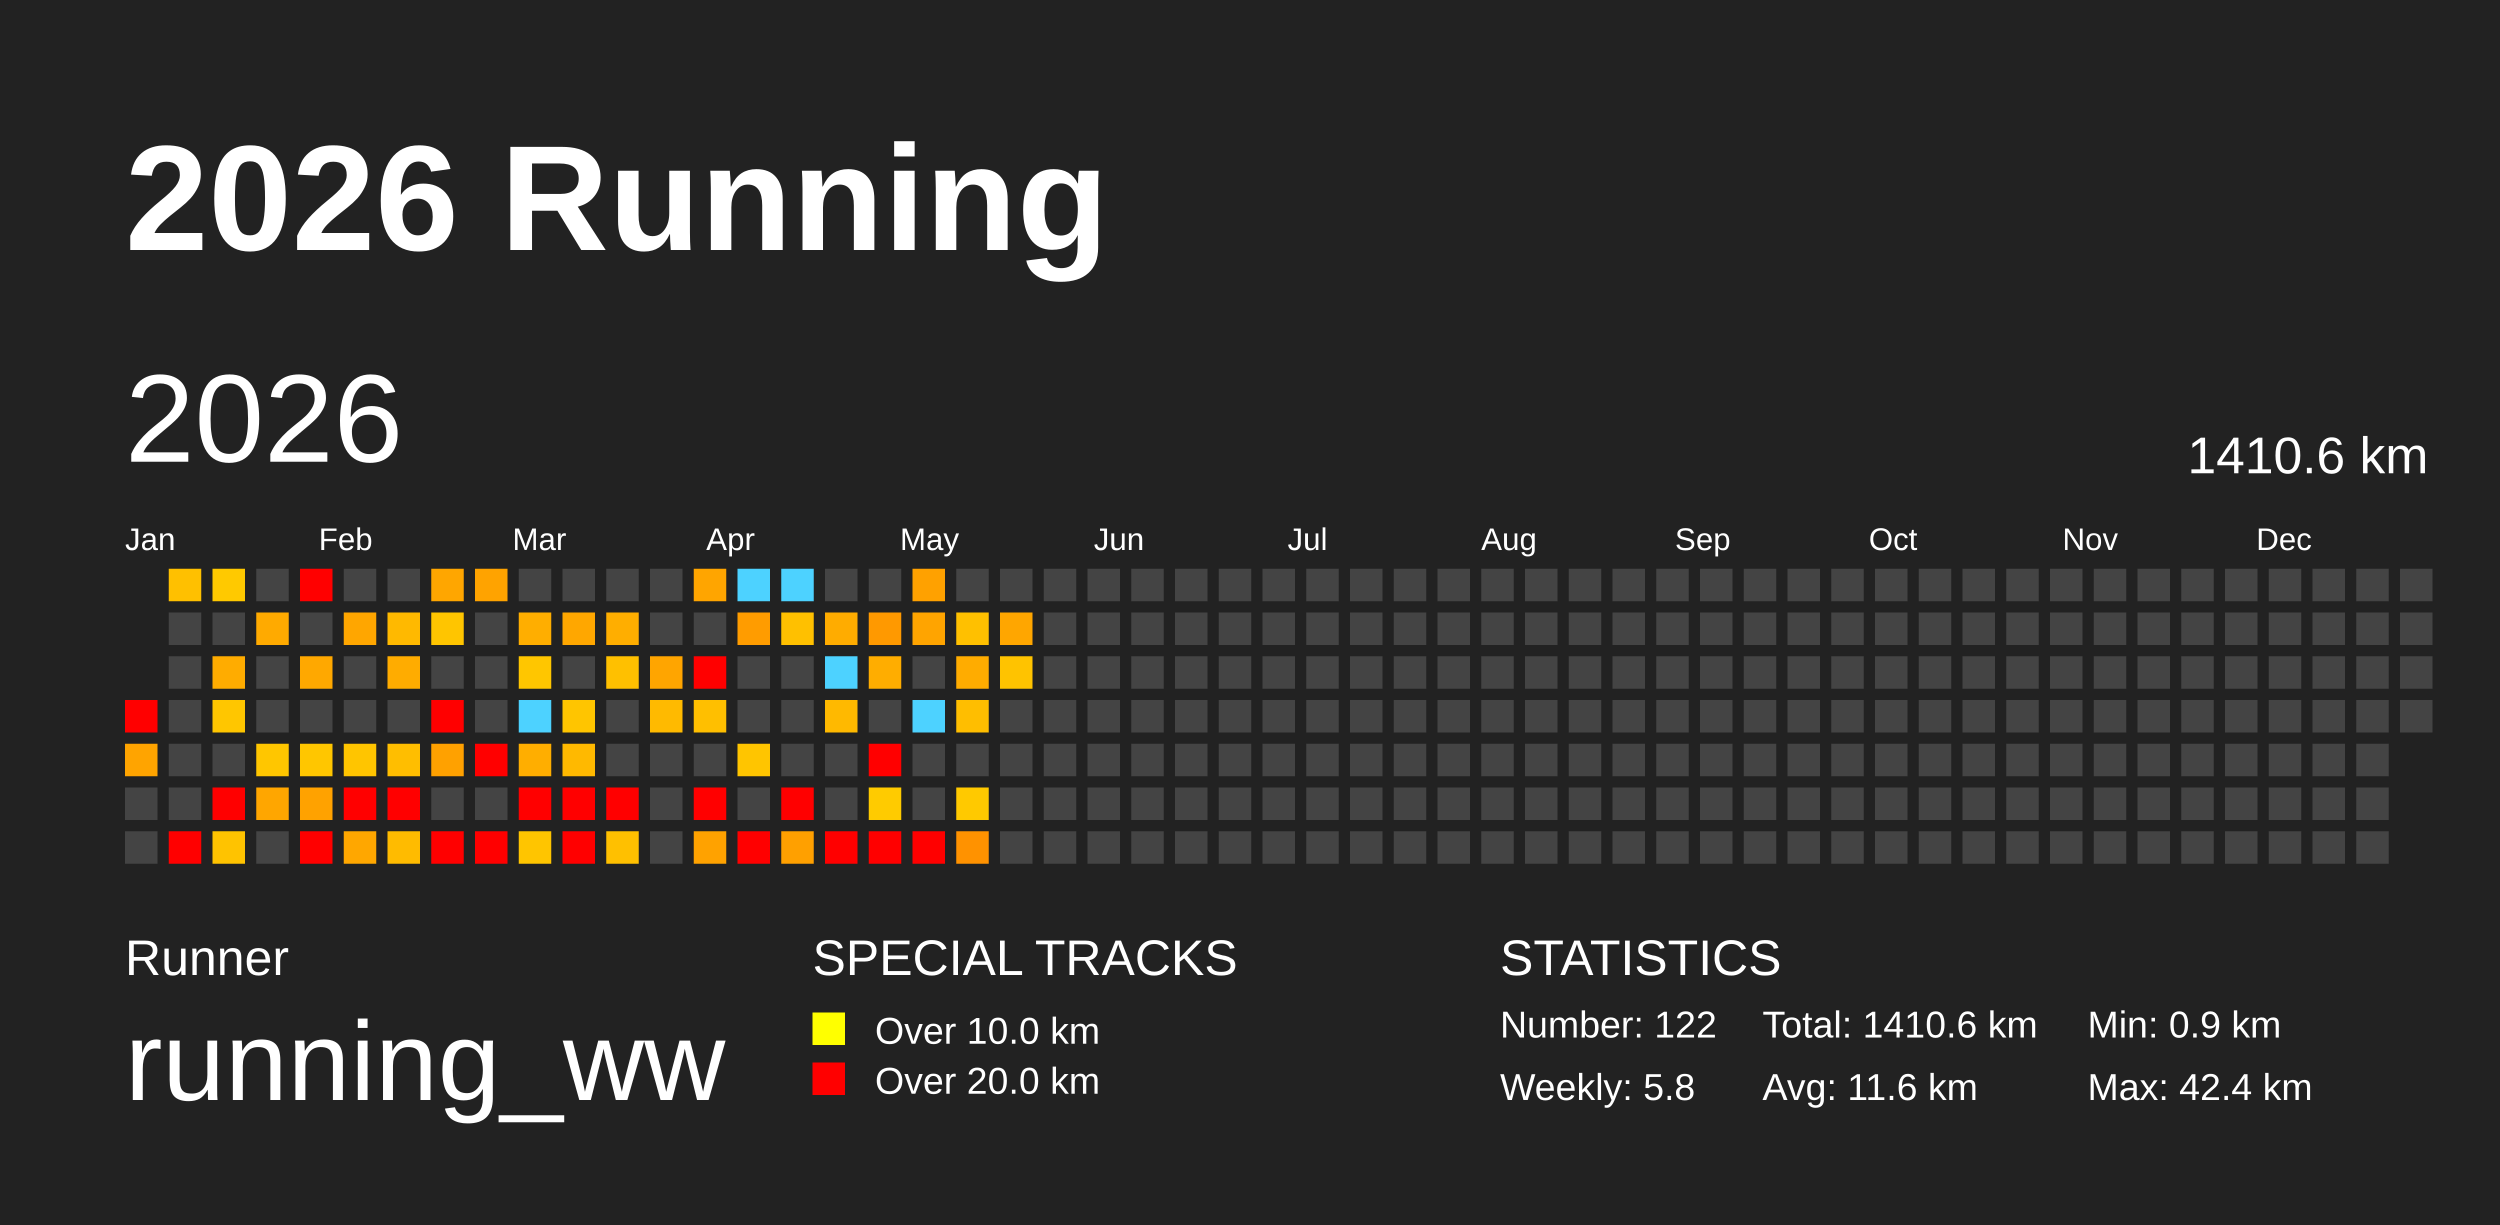
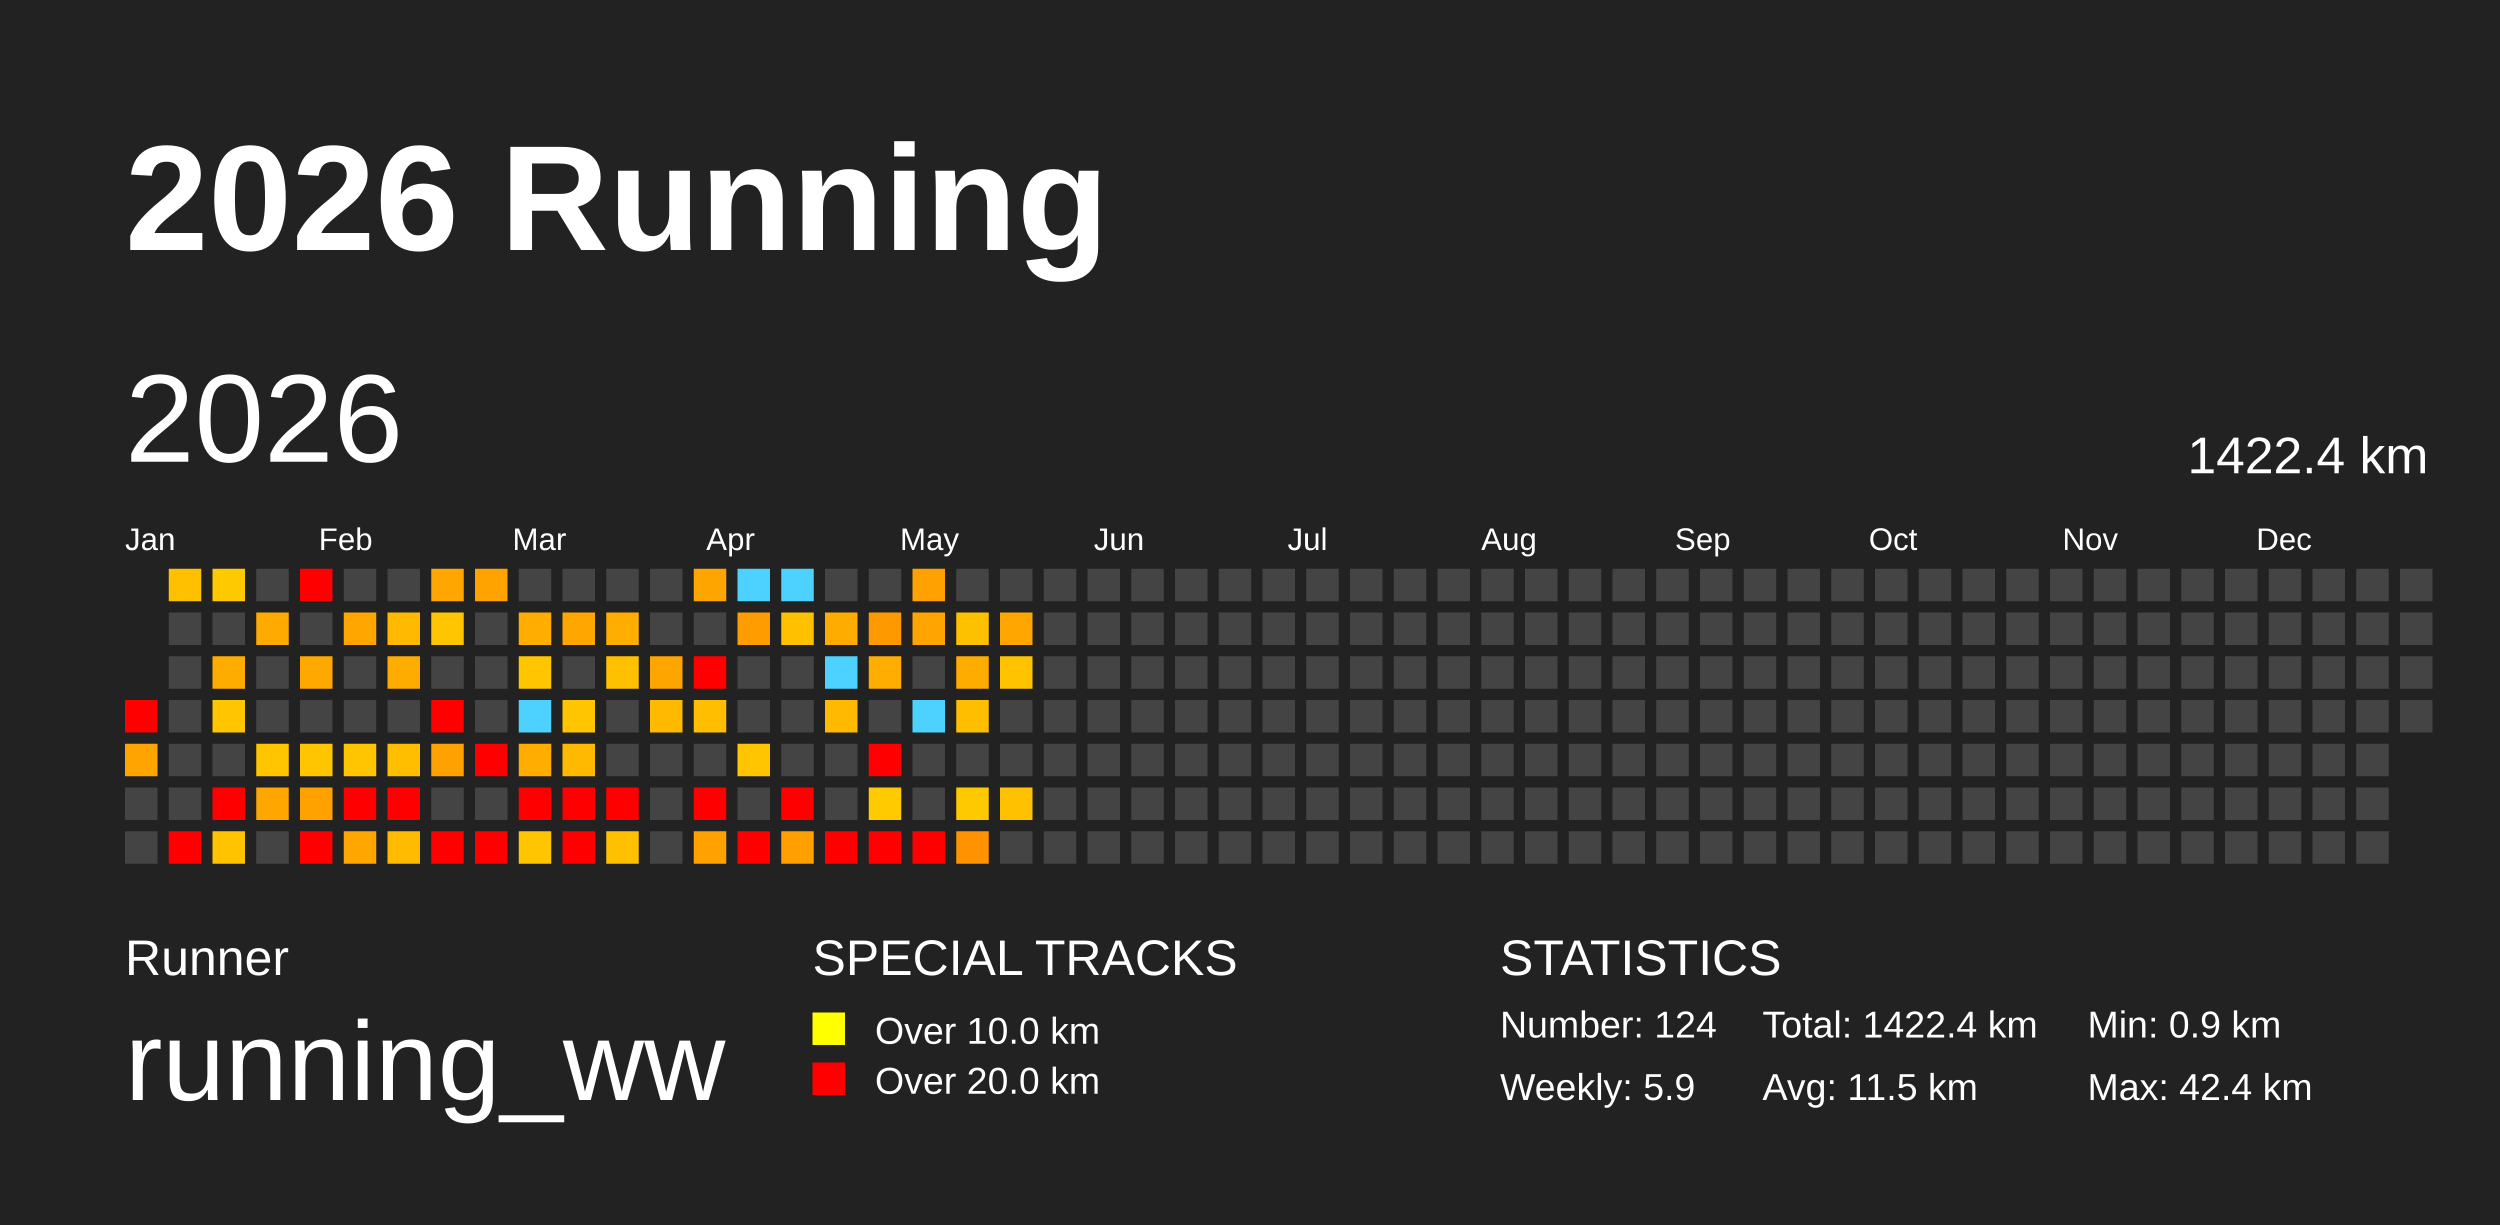
<svg xmlns="http://www.w3.org/2000/svg" baseProfile="full" height="98mm" version="1.1" viewBox="0,0,200,98" width="200mm">
  <defs />
  <rect fill="#222222" height="98" width="200" x="0" y="0" />
  <text fill="#FFFFFF" style="font-size:12px; font-family:Arial; font-weight:bold;" x="10" y="20">2026 Running</text>
  <text fill="#FFFFFF" style="font-size:4px; font-family:Arial" x="10" y="78">Runner</text>
  <text fill="#FFFFFF" style="font-size:9px; font-family:Arial" x="10" y="88">running_ww</text>
  <text fill="#FFFFFF" style="font-size:4px; font-family:Arial" x="65" y="78">SPECIAL TRACKS</text>
  <rect fill="yellow" height="2.6" width="2.6" x="65" y="81" />
  <text fill="#FFFFFF" style="font-size:3px; font-family:Arial" x="70" y="83.5">Over 10.0 km</text>
  <rect fill="red" height="2.6" width="2.6" x="65" y="85" />
  <text fill="#FFFFFF" style="font-size:3px; font-family:Arial" x="70" y="87.5">Over 20.0 km</text>
  <text fill="#FFFFFF" style="font-size:4px; font-family:Arial" x="120" y="78">STATISTICS</text>
-   <text fill="#FFFFFF" style="font-size:3px; font-family:Arial" x="120" y="83">Number: 122</text>
-   <text fill="#FFFFFF" style="font-size:3px; font-family:Arial" x="120" y="88">Weekly: 5.8</text>
-   <text fill="#FFFFFF" style="font-size:3px; font-family:Arial" x="141" y="83">Total: 1410.6 km</text>
-   <text fill="#FFFFFF" style="font-size:3px; font-family:Arial" x="141" y="88">Avg: 11.6 km</text>
+   <text fill="#FFFFFF" style="font-size:3px; font-family:Arial" x="120" y="83">Number: 124</text>
+   <text fill="#FFFFFF" style="font-size:3px; font-family:Arial" x="120" y="88">Weekly: 5.9</text>
+   <text fill="#FFFFFF" style="font-size:3px; font-family:Arial" x="141" y="83">Total: 1422.4 km</text>
+   <text fill="#FFFFFF" style="font-size:3px; font-family:Arial" x="141" y="88">Avg: 11.5 km</text>
  <text fill="#FFFFFF" style="font-size:3px; font-family:Arial" x="167" y="83">Min: 0.9 km</text>
  <text fill="#FFFFFF" style="font-size:3px; font-family:Arial" x="167" y="88">Max: 42.4 km</text>
  <text dominant-baseline="hanging" fill="#FFFFFF" style="font-size:10.0px; font-family:Arial;" x="10" y="30">2026</text>
-   <text dominant-baseline="hanging" fill="#FFFFFF" style="font-size:4.125px; font-family:Arial;" x="175" y="35">1410.6 km</text>
+   <text dominant-baseline="hanging" fill="#FFFFFF" style="font-size:4.125px; font-family:Arial;" x="175" y="35">1422.4 km</text>
  <text fill="#FFFFFF" style="font-size:2.5px; font-family:Arial" x="10.0" y="44">Jan</text>
  <text fill="#FFFFFF" style="font-size:2.5px; font-family:Arial" x="25.5" y="44">Feb</text>
  <text fill="#FFFFFF" style="font-size:2.5px; font-family:Arial" x="41.0" y="44">Mar</text>
  <text fill="#FFFFFF" style="font-size:2.5px; font-family:Arial" x="56.5" y="44">Apr</text>
  <text fill="#FFFFFF" style="font-size:2.5px; font-family:Arial" x="72.0" y="44">May</text>
  <text fill="#FFFFFF" style="font-size:2.5px; font-family:Arial" x="87.5" y="44">Jun</text>
  <text fill="#FFFFFF" style="font-size:2.5px; font-family:Arial" x="103.0" y="44">Jul</text>
  <text fill="#FFFFFF" style="font-size:2.5px; font-family:Arial" x="118.5" y="44">Aug</text>
  <text fill="#FFFFFF" style="font-size:2.5px; font-family:Arial" x="134.0" y="44">Sep</text>
  <text fill="#FFFFFF" style="font-size:2.5px; font-family:Arial" x="149.5" y="44">Oct</text>
  <text fill="#FFFFFF" style="font-size:2.5px; font-family:Arial" x="165.0" y="44">Nov</text>
  <text fill="#FFFFFF" style="font-size:2.5px; font-family:Arial" x="180.5" y="44">Dec</text>
  <rect fill="red" height="2.6" width="2.6" x="10.0" y="56.0" />
  <rect fill="#ffa400" height="2.6" width="2.6" x="10.0" y="59.5" />
  <rect fill="#444444" height="2.6" width="2.6" x="10.0" y="63.0" />
  <rect fill="#444444" height="2.6" width="2.6" x="10.0" y="66.5" />
  <rect fill="#ffc000" height="2.6" width="2.6" x="13.5" y="45.5" />
  <rect fill="#444444" height="2.6" width="2.6" x="13.5" y="49.0" />
  <rect fill="#444444" height="2.6" width="2.6" x="13.5" y="52.5" />
  <rect fill="#444444" height="2.6" width="2.6" x="13.5" y="56.0" />
  <rect fill="#444444" height="2.6" width="2.6" x="13.5" y="59.5" />
  <rect fill="#444444" height="2.6" width="2.6" x="13.5" y="63.0" />
  <rect fill="red" height="2.6" width="2.6" x="13.5" y="66.5" />
  <rect fill="#ffc900" height="2.6" width="2.6" x="17.0" y="45.5" />
  <rect fill="#444444" height="2.6" width="2.6" x="17.0" y="49.0" />
  <rect fill="#ffac00" height="2.6" width="2.6" x="17.0" y="52.5" />
  <rect fill="#ffc600" height="2.6" width="2.6" x="17.0" y="56.0" />
  <rect fill="#444444" height="2.6" width="2.6" x="17.0" y="59.5" />
  <rect fill="red" height="2.6" width="2.6" x="17.0" y="63.0" />
  <rect fill="#ffc300" height="2.6" width="2.6" x="17.0" y="66.5" />
  <rect fill="#444444" height="2.6" width="2.6" x="20.5" y="45.5" />
  <rect fill="#ffaa00" height="2.6" width="2.6" x="20.5" y="49.0" />
  <rect fill="#444444" height="2.6" width="2.6" x="20.5" y="52.5" />
  <rect fill="#444444" height="2.6" width="2.6" x="20.5" y="56.0" />
  <rect fill="#ffc600" height="2.6" width="2.6" x="20.5" y="59.5" />
  <rect fill="#ffa600" height="2.6" width="2.6" x="20.5" y="63.0" />
  <rect fill="#444444" height="2.6" width="2.6" x="20.5" y="66.5" />
  <rect fill="red" height="2.6" width="2.6" x="24.0" y="45.5" />
  <rect fill="#444444" height="2.6" width="2.6" x="24.0" y="49.0" />
  <rect fill="#ffa800" height="2.6" width="2.6" x="24.0" y="52.5" />
  <rect fill="#444444" height="2.6" width="2.6" x="24.0" y="56.0" />
  <rect fill="#ffc600" height="2.6" width="2.6" x="24.0" y="59.5" />
  <rect fill="#ffa200" height="2.6" width="2.6" x="24.0" y="63.0" />
  <rect fill="red" height="2.6" width="2.6" x="24.0" y="66.5" />
  <rect fill="#444444" height="2.6" width="2.6" x="27.5" y="45.5" />
  <rect fill="#ffa600" height="2.6" width="2.6" x="27.5" y="49.0" />
  <rect fill="#444444" height="2.6" width="2.6" x="27.5" y="52.5" />
  <rect fill="#444444" height="2.6" width="2.6" x="27.5" y="56.0" />
  <rect fill="#ffc500" height="2.6" width="2.6" x="27.5" y="59.5" />
  <rect fill="red" height="2.6" width="2.6" x="27.5" y="63.0" />
  <rect fill="#ffa700" height="2.6" width="2.6" x="27.5" y="66.5" />
  <rect fill="#444444" height="2.6" width="2.6" x="31.0" y="45.5" />
  <rect fill="#ffb900" height="2.6" width="2.6" x="31.0" y="49.0" />
  <rect fill="#ffac00" height="2.6" width="2.6" x="31.0" y="52.5" />
  <rect fill="#444444" height="2.6" width="2.6" x="31.0" y="56.0" />
  <rect fill="#ffbe00" height="2.6" width="2.6" x="31.0" y="59.5" />
  <rect fill="red" height="2.6" width="2.6" x="31.0" y="63.0" />
  <rect fill="#ffbb00" height="2.6" width="2.6" x="31.0" y="66.5" />
  <rect fill="#ffa600" height="2.6" width="2.6" x="34.5" y="45.5" />
  <rect fill="#ffc500" height="2.6" width="2.6" x="34.5" y="49.0" />
  <rect fill="#444444" height="2.6" width="2.6" x="34.5" y="52.5" />
  <rect fill="red" height="2.6" width="2.6" x="34.5" y="56.0" />
  <rect fill="#ffa100" height="2.6" width="2.6" x="34.5" y="59.5" />
  <rect fill="#444444" height="2.6" width="2.6" x="34.5" y="63.0" />
  <rect fill="red" height="2.6" width="2.6" x="34.5" y="66.5" />
  <rect fill="#ffa300" height="2.6" width="2.6" x="38.0" y="45.5" />
  <rect fill="#444444" height="2.6" width="2.6" x="38.0" y="49.0" />
  <rect fill="#444444" height="2.6" width="2.6" x="38.0" y="52.5" />
  <rect fill="#444444" height="2.6" width="2.6" x="38.0" y="56.0" />
  <rect fill="red" height="2.6" width="2.6" x="38.0" y="59.5" />
  <rect fill="#444444" height="2.6" width="2.6" x="38.0" y="63.0" />
  <rect fill="red" height="2.6" width="2.6" x="38.0" y="66.5" />
  <rect fill="#444444" height="2.6" width="2.6" x="41.5" y="45.5" />
  <rect fill="#ffae00" height="2.6" width="2.6" x="41.5" y="49.0" />
  <rect fill="#ffc600" height="2.6" width="2.6" x="41.5" y="52.5" />
  <rect fill="#4dd2ff" height="2.6" width="2.6" x="41.5" y="56.0" />
  <rect fill="#ffae00" height="2.6" width="2.6" x="41.5" y="59.5" />
  <rect fill="red" height="2.6" width="2.6" x="41.5" y="63.0" />
  <rect fill="#ffc500" height="2.6" width="2.6" x="41.5" y="66.5" />
  <rect fill="#444444" height="2.6" width="2.6" x="45.0" y="45.5" />
  <rect fill="#ffa700" height="2.6" width="2.6" x="45.0" y="49.0" />
  <rect fill="#444444" height="2.6" width="2.6" x="45.0" y="52.5" />
  <rect fill="#ffc500" height="2.6" width="2.6" x="45.0" y="56.0" />
  <rect fill="#ffb900" height="2.6" width="2.6" x="45.0" y="59.5" />
  <rect fill="red" height="2.6" width="2.6" x="45.0" y="63.0" />
  <rect fill="red" height="2.6" width="2.6" x="45.0" y="66.5" />
  <rect fill="#444444" height="2.6" width="2.6" x="48.5" y="45.5" />
  <rect fill="#ffae00" height="2.6" width="2.6" x="48.5" y="49.0" />
  <rect fill="#ffc000" height="2.6" width="2.6" x="48.5" y="52.5" />
  <rect fill="#444444" height="2.6" width="2.6" x="48.5" y="56.0" />
  <rect fill="#444444" height="2.6" width="2.6" x="48.5" y="59.5" />
  <rect fill="red" height="2.6" width="2.6" x="48.5" y="63.0" />
  <rect fill="#ffc000" height="2.6" width="2.6" x="48.5" y="66.5" />
  <rect fill="#444444" height="2.6" width="2.6" x="52.0" y="45.5" />
  <rect fill="#444444" height="2.6" width="2.6" x="52.0" y="49.0" />
  <rect fill="#ffa500" height="2.6" width="2.6" x="52.0" y="52.5" />
  <rect fill="#ffba00" height="2.6" width="2.6" x="52.0" y="56.0" />
  <rect fill="#444444" height="2.6" width="2.6" x="52.0" y="59.5" />
  <rect fill="#444444" height="2.6" width="2.6" x="52.0" y="63.0" />
  <rect fill="#444444" height="2.6" width="2.6" x="52.0" y="66.5" />
  <rect fill="#ffa500" height="2.6" width="2.6" x="55.5" y="45.5" />
  <rect fill="#444444" height="2.6" width="2.6" x="55.5" y="49.0" />
  <rect fill="red" height="2.6" width="2.6" x="55.5" y="52.5" />
  <rect fill="#ffbf00" height="2.6" width="2.6" x="55.5" y="56.0" />
  <rect fill="#444444" height="2.6" width="2.6" x="55.5" y="59.5" />
  <rect fill="red" height="2.6" width="2.6" x="55.5" y="63.0" />
  <rect fill="#ffa200" height="2.6" width="2.6" x="55.5" y="66.5" />
  <rect fill="#4dd2ff" height="2.6" width="2.6" x="59.0" y="45.5" />
  <rect fill="#ff9c00" height="2.6" width="2.6" x="59.0" y="49.0" />
  <rect fill="#444444" height="2.6" width="2.6" x="59.0" y="52.5" />
  <rect fill="#444444" height="2.6" width="2.6" x="59.0" y="56.0" />
  <rect fill="#ffc500" height="2.6" width="2.6" x="59.0" y="59.5" />
  <rect fill="#444444" height="2.6" width="2.6" x="59.0" y="63.0" />
  <rect fill="red" height="2.6" width="2.6" x="59.0" y="66.5" />
  <rect fill="#4dd2ff" height="2.6" width="2.6" x="62.5" y="45.5" />
  <rect fill="#ffc000" height="2.6" width="2.6" x="62.5" y="49.0" />
  <rect fill="#444444" height="2.6" width="2.6" x="62.5" y="52.5" />
  <rect fill="#444444" height="2.6" width="2.6" x="62.5" y="56.0" />
  <rect fill="#444444" height="2.6" width="2.6" x="62.5" y="59.5" />
  <rect fill="red" height="2.6" width="2.6" x="62.5" y="63.0" />
  <rect fill="#ffa000" height="2.6" width="2.6" x="62.5" y="66.5" />
  <rect fill="#444444" height="2.6" width="2.6" x="66.0" y="45.5" />
  <rect fill="#ffac00" height="2.6" width="2.6" x="66.0" y="49.0" />
  <rect fill="#4dd2ff" height="2.6" width="2.6" x="66.0" y="52.5" />
  <rect fill="#ffb900" height="2.6" width="2.6" x="66.0" y="56.0" />
  <rect fill="#444444" height="2.6" width="2.6" x="66.0" y="59.5" />
  <rect fill="#444444" height="2.6" width="2.6" x="66.0" y="63.0" />
  <rect fill="red" height="2.6" width="2.6" x="66.0" y="66.5" />
  <rect fill="#444444" height="2.6" width="2.6" x="69.5" y="45.5" />
  <rect fill="#ff9900" height="2.6" width="2.6" x="69.5" y="49.0" />
  <rect fill="#ffad00" height="2.6" width="2.6" x="69.5" y="52.5" />
  <rect fill="#444444" height="2.6" width="2.6" x="69.5" y="56.0" />
  <rect fill="red" height="2.6" width="2.6" x="69.5" y="59.5" />
  <rect fill="#ffcb00" height="2.6" width="2.6" x="69.5" y="63.0" />
  <rect fill="red" height="2.6" width="2.6" x="69.5" y="66.5" />
  <rect fill="#ffa100" height="2.6" width="2.6" x="73.0" y="45.5" />
  <rect fill="#ffa400" height="2.6" width="2.6" x="73.0" y="49.0" />
  <rect fill="#444444" height="2.6" width="2.6" x="73.0" y="52.5" />
  <rect fill="#4dd2ff" height="2.6" width="2.6" x="73.0" y="56.0" />
  <rect fill="#444444" height="2.6" width="2.6" x="73.0" y="59.5" />
  <rect fill="#444444" height="2.6" width="2.6" x="73.0" y="63.0" />
  <rect fill="red" height="2.6" width="2.6" x="73.0" y="66.5" />
  <rect fill="#444444" height="2.6" width="2.6" x="76.5" y="45.5" />
  <rect fill="#ffc000" height="2.6" width="2.6" x="76.5" y="49.0" />
  <rect fill="#ffac00" height="2.6" width="2.6" x="76.5" y="52.5" />
  <rect fill="#ffbe00" height="2.6" width="2.6" x="76.5" y="56.0" />
  <rect fill="#444444" height="2.6" width="2.6" x="76.5" y="59.5" />
  <rect fill="#ffc900" height="2.6" width="2.6" x="76.5" y="63.0" />
  <rect fill="#ff9200" height="2.6" width="2.6" x="76.5" y="66.5" />
  <rect fill="#444444" height="2.6" width="2.6" x="80.0" y="45.5" />
  <rect fill="#ffa600" height="2.6" width="2.6" x="80.0" y="49.0" />
  <rect fill="#ffc300" height="2.6" width="2.6" x="80.0" y="52.5" />
  <rect fill="#444444" height="2.6" width="2.6" x="80.0" y="56.0" />
  <rect fill="#444444" height="2.6" width="2.6" x="80.0" y="59.5" />
-   <rect fill="#444444" height="2.6" width="2.6" x="80.0" y="63.0" />
+   <rect fill="#ffc100" height="2.6" width="2.6" x="80.0" y="63.0" />
  <rect fill="#444444" height="2.6" width="2.6" x="80.0" y="66.5" />
  <rect fill="#444444" height="2.6" width="2.6" x="83.5" y="45.5" />
  <rect fill="#444444" height="2.6" width="2.6" x="83.5" y="49.0" />
  <rect fill="#444444" height="2.6" width="2.6" x="83.5" y="52.5" />
  <rect fill="#444444" height="2.6" width="2.6" x="83.5" y="56.0" />
  <rect fill="#444444" height="2.6" width="2.6" x="83.5" y="59.5" />
  <rect fill="#444444" height="2.6" width="2.6" x="83.5" y="63.0" />
  <rect fill="#444444" height="2.6" width="2.6" x="83.5" y="66.5" />
  <rect fill="#444444" height="2.6" width="2.6" x="87.0" y="45.5" />
  <rect fill="#444444" height="2.6" width="2.6" x="87.0" y="49.0" />
  <rect fill="#444444" height="2.6" width="2.6" x="87.0" y="52.5" />
  <rect fill="#444444" height="2.6" width="2.6" x="87.0" y="56.0" />
  <rect fill="#444444" height="2.6" width="2.6" x="87.0" y="59.5" />
  <rect fill="#444444" height="2.6" width="2.6" x="87.0" y="63.0" />
  <rect fill="#444444" height="2.6" width="2.6" x="87.0" y="66.5" />
  <rect fill="#444444" height="2.6" width="2.6" x="90.5" y="45.5" />
  <rect fill="#444444" height="2.6" width="2.6" x="90.5" y="49.0" />
  <rect fill="#444444" height="2.6" width="2.6" x="90.5" y="52.5" />
  <rect fill="#444444" height="2.6" width="2.6" x="90.5" y="56.0" />
  <rect fill="#444444" height="2.6" width="2.6" x="90.5" y="59.5" />
  <rect fill="#444444" height="2.6" width="2.6" x="90.5" y="63.0" />
  <rect fill="#444444" height="2.6" width="2.6" x="90.5" y="66.5" />
  <rect fill="#444444" height="2.6" width="2.6" x="94.0" y="45.5" />
  <rect fill="#444444" height="2.6" width="2.6" x="94.0" y="49.0" />
  <rect fill="#444444" height="2.6" width="2.6" x="94.0" y="52.5" />
  <rect fill="#444444" height="2.6" width="2.6" x="94.0" y="56.0" />
  <rect fill="#444444" height="2.6" width="2.6" x="94.0" y="59.5" />
  <rect fill="#444444" height="2.6" width="2.6" x="94.0" y="63.0" />
  <rect fill="#444444" height="2.6" width="2.6" x="94.0" y="66.5" />
  <rect fill="#444444" height="2.6" width="2.6" x="97.5" y="45.5" />
  <rect fill="#444444" height="2.6" width="2.6" x="97.5" y="49.0" />
  <rect fill="#444444" height="2.6" width="2.6" x="97.5" y="52.5" />
  <rect fill="#444444" height="2.6" width="2.6" x="97.5" y="56.0" />
  <rect fill="#444444" height="2.6" width="2.6" x="97.5" y="59.5" />
  <rect fill="#444444" height="2.6" width="2.6" x="97.5" y="63.0" />
  <rect fill="#444444" height="2.6" width="2.6" x="97.5" y="66.5" />
  <rect fill="#444444" height="2.6" width="2.6" x="101.0" y="45.5" />
  <rect fill="#444444" height="2.6" width="2.6" x="101.0" y="49.0" />
  <rect fill="#444444" height="2.6" width="2.6" x="101.0" y="52.5" />
  <rect fill="#444444" height="2.6" width="2.6" x="101.0" y="56.0" />
  <rect fill="#444444" height="2.6" width="2.6" x="101.0" y="59.5" />
  <rect fill="#444444" height="2.6" width="2.6" x="101.0" y="63.0" />
  <rect fill="#444444" height="2.6" width="2.6" x="101.0" y="66.5" />
  <rect fill="#444444" height="2.6" width="2.6" x="104.5" y="45.5" />
  <rect fill="#444444" height="2.6" width="2.6" x="104.5" y="49.0" />
  <rect fill="#444444" height="2.6" width="2.6" x="104.5" y="52.5" />
  <rect fill="#444444" height="2.6" width="2.6" x="104.5" y="56.0" />
  <rect fill="#444444" height="2.6" width="2.6" x="104.5" y="59.5" />
  <rect fill="#444444" height="2.6" width="2.6" x="104.5" y="63.0" />
  <rect fill="#444444" height="2.6" width="2.6" x="104.5" y="66.5" />
  <rect fill="#444444" height="2.6" width="2.6" x="108.0" y="45.5" />
  <rect fill="#444444" height="2.6" width="2.6" x="108.0" y="49.0" />
  <rect fill="#444444" height="2.6" width="2.6" x="108.0" y="52.5" />
  <rect fill="#444444" height="2.6" width="2.6" x="108.0" y="56.0" />
  <rect fill="#444444" height="2.6" width="2.6" x="108.0" y="59.5" />
  <rect fill="#444444" height="2.6" width="2.6" x="108.0" y="63.0" />
  <rect fill="#444444" height="2.6" width="2.6" x="108.0" y="66.5" />
  <rect fill="#444444" height="2.6" width="2.6" x="111.5" y="45.5" />
  <rect fill="#444444" height="2.6" width="2.6" x="111.5" y="49.0" />
  <rect fill="#444444" height="2.6" width="2.6" x="111.5" y="52.5" />
  <rect fill="#444444" height="2.6" width="2.6" x="111.5" y="56.0" />
  <rect fill="#444444" height="2.6" width="2.6" x="111.5" y="59.5" />
  <rect fill="#444444" height="2.6" width="2.6" x="111.5" y="63.0" />
  <rect fill="#444444" height="2.6" width="2.6" x="111.5" y="66.5" />
  <rect fill="#444444" height="2.6" width="2.6" x="115.0" y="45.5" />
  <rect fill="#444444" height="2.6" width="2.6" x="115.0" y="49.0" />
  <rect fill="#444444" height="2.6" width="2.6" x="115.0" y="52.5" />
  <rect fill="#444444" height="2.6" width="2.6" x="115.0" y="56.0" />
  <rect fill="#444444" height="2.6" width="2.6" x="115.0" y="59.5" />
  <rect fill="#444444" height="2.6" width="2.6" x="115.0" y="63.0" />
  <rect fill="#444444" height="2.6" width="2.6" x="115.0" y="66.5" />
  <rect fill="#444444" height="2.6" width="2.6" x="118.5" y="45.5" />
  <rect fill="#444444" height="2.6" width="2.6" x="118.5" y="49.0" />
  <rect fill="#444444" height="2.6" width="2.6" x="118.5" y="52.5" />
  <rect fill="#444444" height="2.6" width="2.6" x="118.5" y="56.0" />
  <rect fill="#444444" height="2.6" width="2.6" x="118.5" y="59.5" />
  <rect fill="#444444" height="2.6" width="2.6" x="118.5" y="63.0" />
  <rect fill="#444444" height="2.6" width="2.6" x="118.5" y="66.5" />
  <rect fill="#444444" height="2.6" width="2.6" x="122.0" y="45.5" />
  <rect fill="#444444" height="2.6" width="2.6" x="122.0" y="49.0" />
  <rect fill="#444444" height="2.6" width="2.6" x="122.0" y="52.5" />
  <rect fill="#444444" height="2.6" width="2.6" x="122.0" y="56.0" />
  <rect fill="#444444" height="2.6" width="2.6" x="122.0" y="59.5" />
  <rect fill="#444444" height="2.6" width="2.6" x="122.0" y="63.0" />
  <rect fill="#444444" height="2.6" width="2.6" x="122.0" y="66.5" />
  <rect fill="#444444" height="2.6" width="2.6" x="125.5" y="45.5" />
  <rect fill="#444444" height="2.6" width="2.6" x="125.5" y="49.0" />
  <rect fill="#444444" height="2.6" width="2.6" x="125.5" y="52.5" />
  <rect fill="#444444" height="2.6" width="2.6" x="125.5" y="56.0" />
  <rect fill="#444444" height="2.6" width="2.6" x="125.5" y="59.5" />
  <rect fill="#444444" height="2.6" width="2.6" x="125.5" y="63.0" />
  <rect fill="#444444" height="2.6" width="2.6" x="125.5" y="66.5" />
  <rect fill="#444444" height="2.6" width="2.6" x="129.0" y="45.5" />
  <rect fill="#444444" height="2.6" width="2.6" x="129.0" y="49.0" />
  <rect fill="#444444" height="2.6" width="2.6" x="129.0" y="52.5" />
  <rect fill="#444444" height="2.6" width="2.6" x="129.0" y="56.0" />
  <rect fill="#444444" height="2.6" width="2.6" x="129.0" y="59.5" />
  <rect fill="#444444" height="2.6" width="2.6" x="129.0" y="63.0" />
  <rect fill="#444444" height="2.6" width="2.6" x="129.0" y="66.5" />
  <rect fill="#444444" height="2.6" width="2.6" x="132.5" y="45.5" />
  <rect fill="#444444" height="2.6" width="2.6" x="132.5" y="49.0" />
  <rect fill="#444444" height="2.6" width="2.6" x="132.5" y="52.5" />
  <rect fill="#444444" height="2.6" width="2.6" x="132.5" y="56.0" />
  <rect fill="#444444" height="2.6" width="2.6" x="132.5" y="59.5" />
  <rect fill="#444444" height="2.6" width="2.6" x="132.5" y="63.0" />
  <rect fill="#444444" height="2.6" width="2.6" x="132.5" y="66.5" />
  <rect fill="#444444" height="2.6" width="2.6" x="136.0" y="45.5" />
  <rect fill="#444444" height="2.6" width="2.6" x="136.0" y="49.0" />
  <rect fill="#444444" height="2.6" width="2.6" x="136.0" y="52.5" />
  <rect fill="#444444" height="2.6" width="2.6" x="136.0" y="56.0" />
  <rect fill="#444444" height="2.6" width="2.6" x="136.0" y="59.5" />
  <rect fill="#444444" height="2.6" width="2.6" x="136.0" y="63.0" />
  <rect fill="#444444" height="2.6" width="2.6" x="136.0" y="66.5" />
  <rect fill="#444444" height="2.6" width="2.6" x="139.5" y="45.5" />
  <rect fill="#444444" height="2.6" width="2.6" x="139.5" y="49.0" />
  <rect fill="#444444" height="2.6" width="2.6" x="139.5" y="52.5" />
  <rect fill="#444444" height="2.6" width="2.6" x="139.5" y="56.0" />
  <rect fill="#444444" height="2.6" width="2.6" x="139.5" y="59.5" />
  <rect fill="#444444" height="2.6" width="2.6" x="139.5" y="63.0" />
  <rect fill="#444444" height="2.6" width="2.6" x="139.5" y="66.5" />
  <rect fill="#444444" height="2.6" width="2.6" x="143.0" y="45.5" />
  <rect fill="#444444" height="2.6" width="2.6" x="143.0" y="49.0" />
  <rect fill="#444444" height="2.6" width="2.6" x="143.0" y="52.5" />
  <rect fill="#444444" height="2.6" width="2.6" x="143.0" y="56.0" />
  <rect fill="#444444" height="2.6" width="2.6" x="143.0" y="59.5" />
  <rect fill="#444444" height="2.6" width="2.6" x="143.0" y="63.0" />
  <rect fill="#444444" height="2.6" width="2.6" x="143.0" y="66.5" />
  <rect fill="#444444" height="2.6" width="2.6" x="146.5" y="45.5" />
  <rect fill="#444444" height="2.6" width="2.6" x="146.5" y="49.0" />
  <rect fill="#444444" height="2.6" width="2.6" x="146.5" y="52.5" />
  <rect fill="#444444" height="2.6" width="2.6" x="146.5" y="56.0" />
  <rect fill="#444444" height="2.6" width="2.6" x="146.5" y="59.5" />
  <rect fill="#444444" height="2.6" width="2.6" x="146.5" y="63.0" />
  <rect fill="#444444" height="2.6" width="2.6" x="146.5" y="66.5" />
  <rect fill="#444444" height="2.6" width="2.6" x="150.0" y="45.5" />
  <rect fill="#444444" height="2.6" width="2.6" x="150.0" y="49.0" />
  <rect fill="#444444" height="2.6" width="2.6" x="150.0" y="52.5" />
  <rect fill="#444444" height="2.6" width="2.6" x="150.0" y="56.0" />
  <rect fill="#444444" height="2.6" width="2.6" x="150.0" y="59.5" />
  <rect fill="#444444" height="2.6" width="2.6" x="150.0" y="63.0" />
  <rect fill="#444444" height="2.6" width="2.6" x="150.0" y="66.5" />
  <rect fill="#444444" height="2.6" width="2.6" x="153.5" y="45.5" />
  <rect fill="#444444" height="2.6" width="2.6" x="153.5" y="49.0" />
  <rect fill="#444444" height="2.6" width="2.6" x="153.5" y="52.5" />
  <rect fill="#444444" height="2.6" width="2.6" x="153.5" y="56.0" />
  <rect fill="#444444" height="2.6" width="2.6" x="153.5" y="59.5" />
  <rect fill="#444444" height="2.6" width="2.6" x="153.5" y="63.0" />
  <rect fill="#444444" height="2.6" width="2.6" x="153.5" y="66.5" />
  <rect fill="#444444" height="2.6" width="2.6" x="157.0" y="45.5" />
  <rect fill="#444444" height="2.6" width="2.6" x="157.0" y="49.0" />
  <rect fill="#444444" height="2.6" width="2.6" x="157.0" y="52.5" />
  <rect fill="#444444" height="2.6" width="2.6" x="157.0" y="56.0" />
  <rect fill="#444444" height="2.6" width="2.6" x="157.0" y="59.5" />
  <rect fill="#444444" height="2.6" width="2.6" x="157.0" y="63.0" />
  <rect fill="#444444" height="2.6" width="2.6" x="157.0" y="66.5" />
  <rect fill="#444444" height="2.6" width="2.6" x="160.5" y="45.5" />
  <rect fill="#444444" height="2.6" width="2.6" x="160.5" y="49.0" />
  <rect fill="#444444" height="2.6" width="2.6" x="160.5" y="52.5" />
  <rect fill="#444444" height="2.6" width="2.6" x="160.5" y="56.0" />
  <rect fill="#444444" height="2.6" width="2.6" x="160.5" y="59.5" />
  <rect fill="#444444" height="2.6" width="2.6" x="160.5" y="63.0" />
  <rect fill="#444444" height="2.6" width="2.6" x="160.5" y="66.5" />
  <rect fill="#444444" height="2.6" width="2.6" x="164.0" y="45.5" />
  <rect fill="#444444" height="2.6" width="2.6" x="164.0" y="49.0" />
  <rect fill="#444444" height="2.6" width="2.6" x="164.0" y="52.5" />
  <rect fill="#444444" height="2.6" width="2.6" x="164.0" y="56.0" />
  <rect fill="#444444" height="2.6" width="2.6" x="164.0" y="59.5" />
  <rect fill="#444444" height="2.6" width="2.6" x="164.0" y="63.0" />
  <rect fill="#444444" height="2.6" width="2.6" x="164.0" y="66.5" />
  <rect fill="#444444" height="2.6" width="2.6" x="167.5" y="45.5" />
  <rect fill="#444444" height="2.6" width="2.6" x="167.5" y="49.0" />
  <rect fill="#444444" height="2.6" width="2.6" x="167.5" y="52.5" />
  <rect fill="#444444" height="2.6" width="2.6" x="167.5" y="56.0" />
  <rect fill="#444444" height="2.6" width="2.6" x="167.5" y="59.5" />
  <rect fill="#444444" height="2.6" width="2.6" x="167.5" y="63.0" />
  <rect fill="#444444" height="2.6" width="2.6" x="167.5" y="66.5" />
  <rect fill="#444444" height="2.6" width="2.6" x="171.0" y="45.5" />
  <rect fill="#444444" height="2.6" width="2.6" x="171.0" y="49.0" />
  <rect fill="#444444" height="2.6" width="2.6" x="171.0" y="52.5" />
  <rect fill="#444444" height="2.6" width="2.6" x="171.0" y="56.0" />
  <rect fill="#444444" height="2.6" width="2.6" x="171.0" y="59.5" />
  <rect fill="#444444" height="2.6" width="2.6" x="171.0" y="63.0" />
  <rect fill="#444444" height="2.6" width="2.6" x="171.0" y="66.5" />
  <rect fill="#444444" height="2.6" width="2.6" x="174.5" y="45.5" />
  <rect fill="#444444" height="2.6" width="2.6" x="174.5" y="49.0" />
  <rect fill="#444444" height="2.6" width="2.6" x="174.5" y="52.5" />
  <rect fill="#444444" height="2.6" width="2.6" x="174.5" y="56.0" />
  <rect fill="#444444" height="2.6" width="2.6" x="174.5" y="59.5" />
  <rect fill="#444444" height="2.6" width="2.6" x="174.5" y="63.0" />
  <rect fill="#444444" height="2.6" width="2.6" x="174.5" y="66.5" />
  <rect fill="#444444" height="2.6" width="2.6" x="178.0" y="45.5" />
  <rect fill="#444444" height="2.6" width="2.6" x="178.0" y="49.0" />
  <rect fill="#444444" height="2.6" width="2.6" x="178.0" y="52.5" />
  <rect fill="#444444" height="2.6" width="2.6" x="178.0" y="56.0" />
  <rect fill="#444444" height="2.6" width="2.6" x="178.0" y="59.5" />
  <rect fill="#444444" height="2.6" width="2.6" x="178.0" y="63.0" />
  <rect fill="#444444" height="2.6" width="2.6" x="178.0" y="66.5" />
  <rect fill="#444444" height="2.6" width="2.6" x="181.5" y="45.5" />
  <rect fill="#444444" height="2.6" width="2.6" x="181.5" y="49.0" />
  <rect fill="#444444" height="2.6" width="2.6" x="181.5" y="52.5" />
  <rect fill="#444444" height="2.6" width="2.6" x="181.5" y="56.0" />
  <rect fill="#444444" height="2.6" width="2.6" x="181.5" y="59.5" />
  <rect fill="#444444" height="2.6" width="2.6" x="181.5" y="63.0" />
  <rect fill="#444444" height="2.6" width="2.6" x="181.5" y="66.5" />
  <rect fill="#444444" height="2.6" width="2.6" x="185.0" y="45.5" />
  <rect fill="#444444" height="2.6" width="2.6" x="185.0" y="49.0" />
  <rect fill="#444444" height="2.6" width="2.6" x="185.0" y="52.5" />
  <rect fill="#444444" height="2.6" width="2.6" x="185.0" y="56.0" />
  <rect fill="#444444" height="2.6" width="2.6" x="185.0" y="59.5" />
  <rect fill="#444444" height="2.6" width="2.6" x="185.0" y="63.0" />
  <rect fill="#444444" height="2.6" width="2.6" x="185.0" y="66.5" />
  <rect fill="#444444" height="2.6" width="2.6" x="188.5" y="45.5" />
  <rect fill="#444444" height="2.6" width="2.6" x="188.5" y="49.0" />
  <rect fill="#444444" height="2.6" width="2.6" x="188.5" y="52.5" />
  <rect fill="#444444" height="2.6" width="2.6" x="188.5" y="56.0" />
  <rect fill="#444444" height="2.6" width="2.6" x="188.5" y="59.5" />
  <rect fill="#444444" height="2.6" width="2.6" x="188.5" y="63.0" />
  <rect fill="#444444" height="2.6" width="2.6" x="188.5" y="66.5" />
  <rect fill="#444444" height="2.6" width="2.6" x="192.0" y="45.5" />
  <rect fill="#444444" height="2.6" width="2.6" x="192.0" y="49.0" />
  <rect fill="#444444" height="2.6" width="2.6" x="192.0" y="52.5" />
  <rect fill="#444444" height="2.6" width="2.6" x="192.0" y="56.0" />
</svg>
